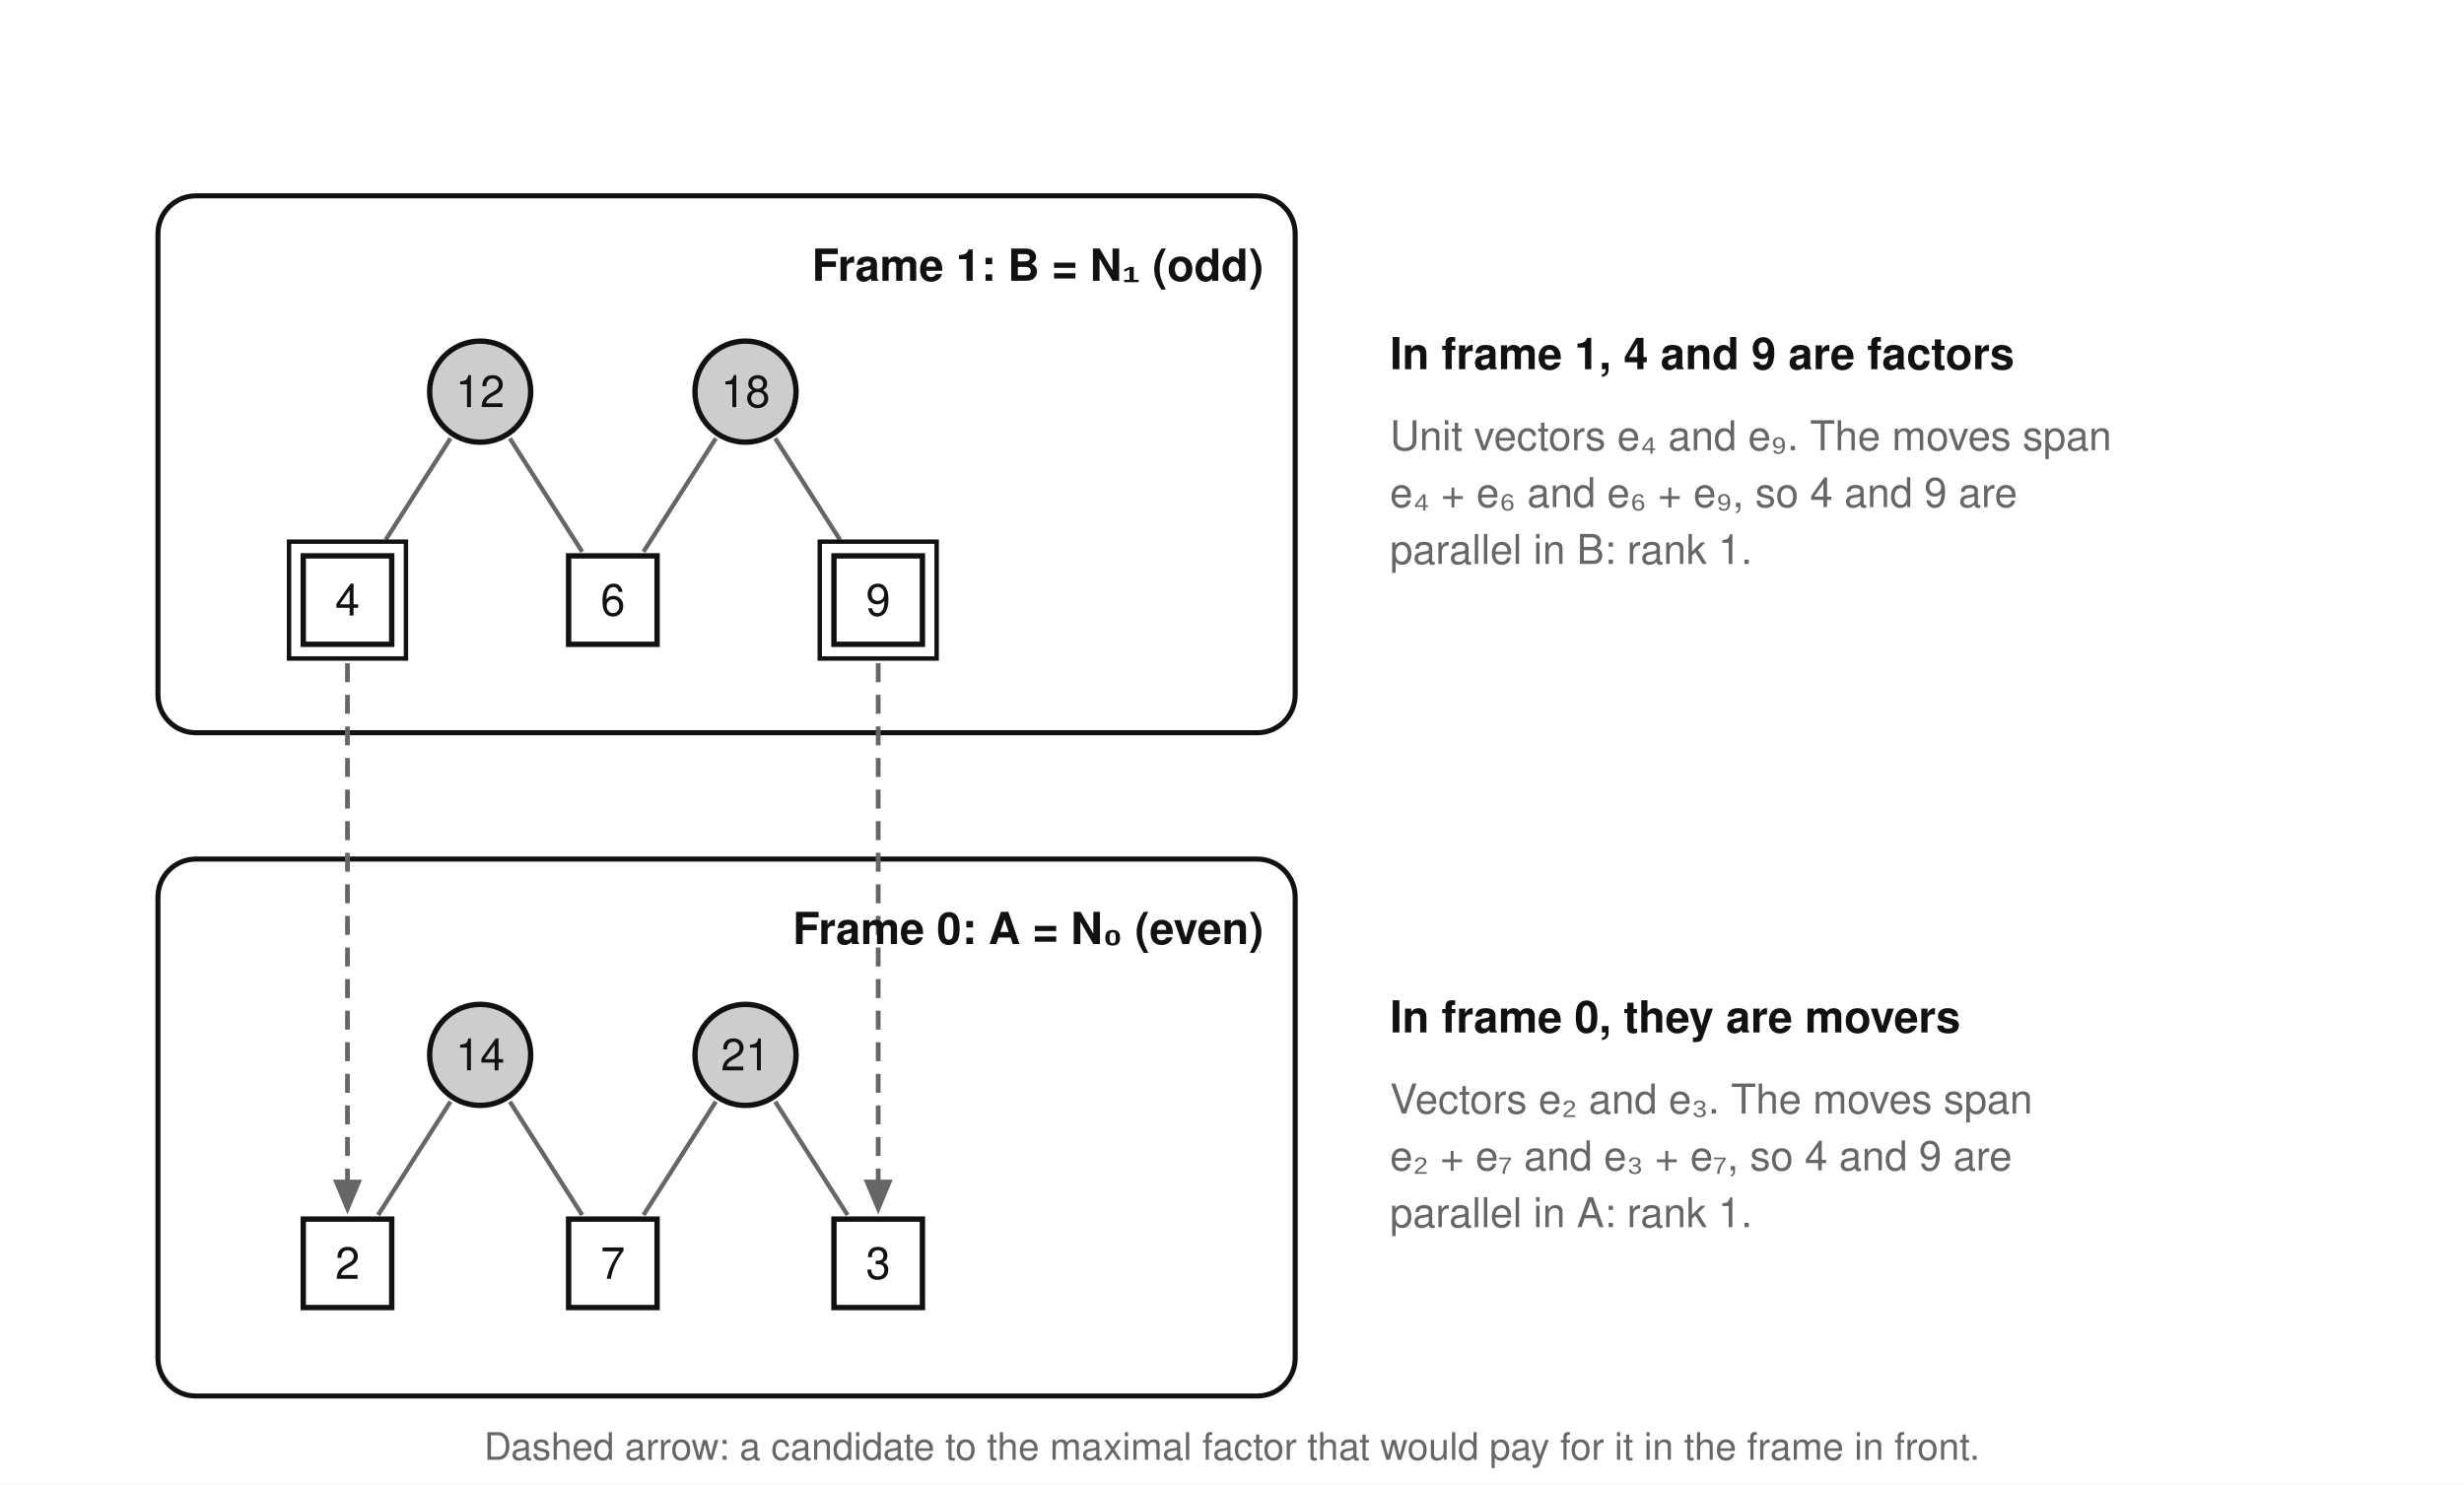
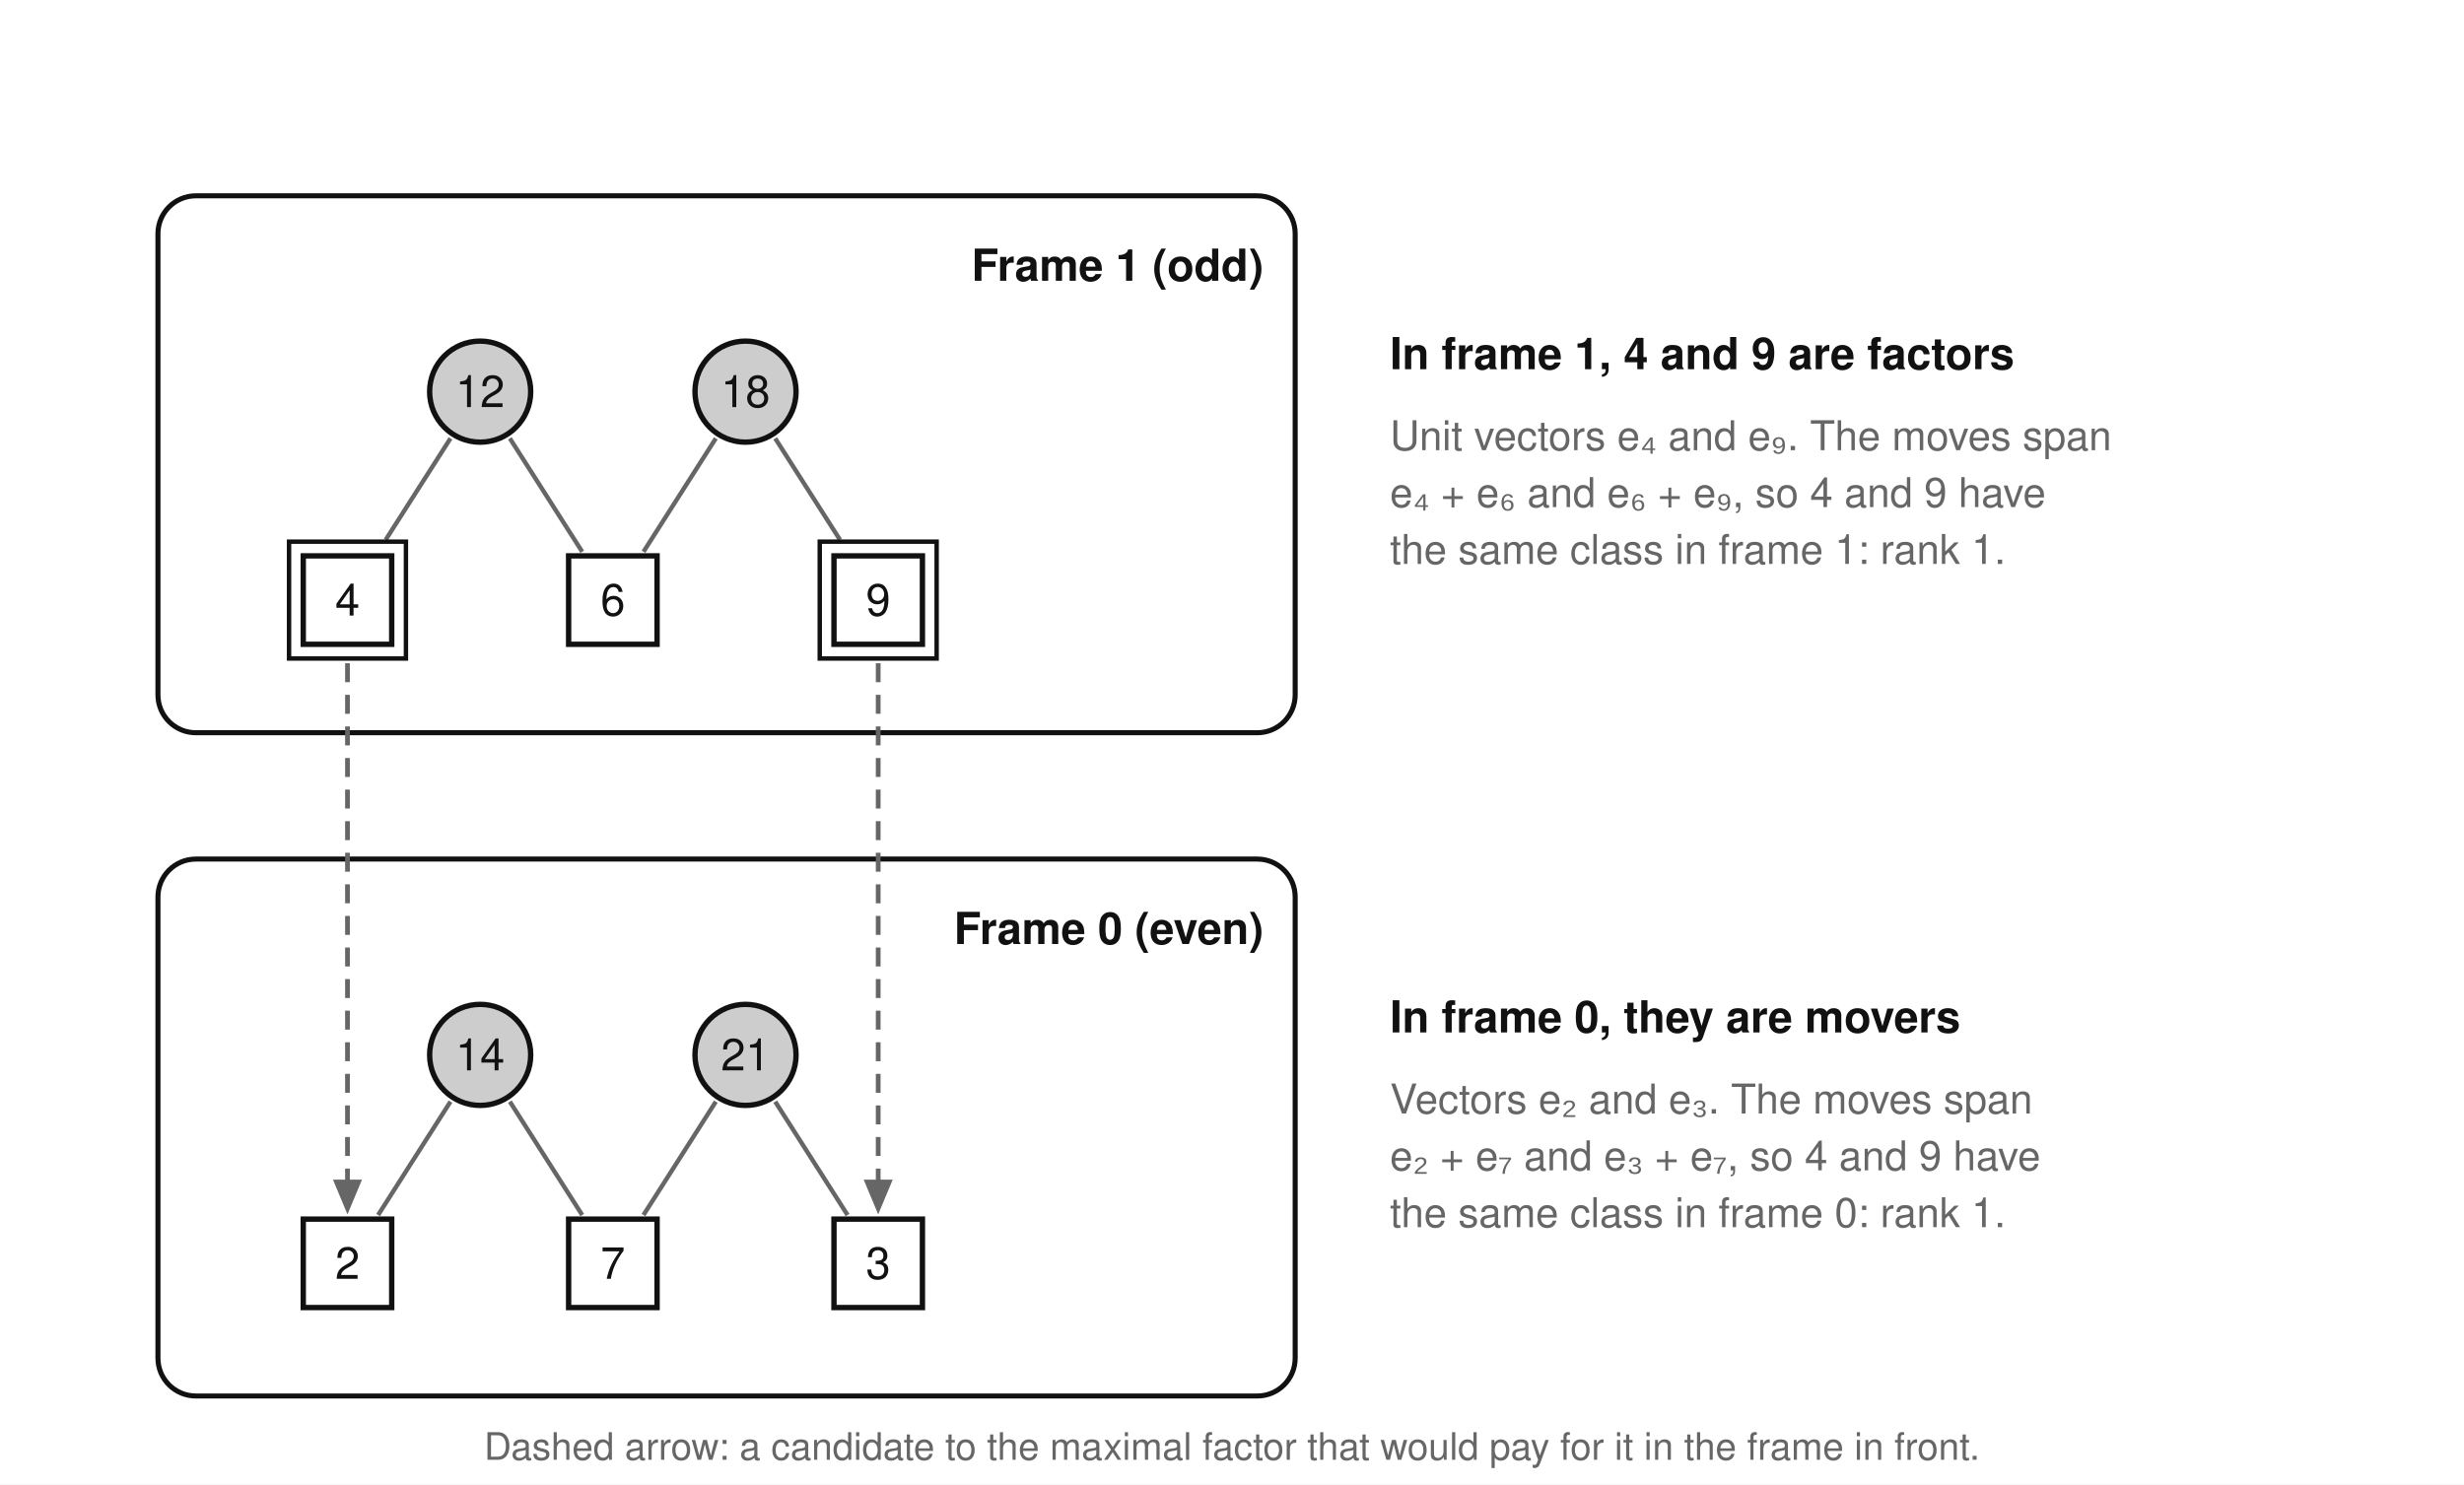
<svg xmlns="http://www.w3.org/2000/svg" width="780" height="470" viewBox="0 0 780 470" font-family="Helvetica, Arial, sans-serif" font-size="14">
  <rect x="0" y="0" width="780" height="470" fill="#ffffff" />
  <rect x="50" y="62" width="360" height="170" rx="12" fill="none" stroke="#111111" stroke-width="1.6" />
  <rect x="50" y="272" width="360" height="170" rx="12" fill="none" stroke="#111111" stroke-width="1.6" />
  <line x1="142.6" y1="138.8" x2="122.1" y2="170.9" stroke="#666666" stroke-width="1.4" fill="none" />
  <line x1="161.4" y1="138.8" x2="184.3" y2="174.7" stroke="#666666" stroke-width="1.4" fill="none" />
  <line x1="226.6" y1="138.8" x2="203.7" y2="174.7" stroke="#666666" stroke-width="1.4" fill="none" />
  <line x1="245.4" y1="138.8" x2="265.9" y2="170.9" stroke="#666666" stroke-width="1.4" fill="none" />
  <line x1="142.6" y1="348.8" x2="119.7" y2="384.7" stroke="#666666" stroke-width="1.4" fill="none" />
  <line x1="161.4" y1="348.8" x2="184.3" y2="384.7" stroke="#666666" stroke-width="1.4" fill="none" />
  <line x1="245.4" y1="348.8" x2="268.3" y2="384.7" stroke="#666666" stroke-width="1.4" fill="none" />
  <line x1="226.6" y1="348.8" x2="203.7" y2="384.7" stroke="#666666" stroke-width="1.4" fill="none" />
  <line x1="110" y1="210" x2="110" y2="375.5" stroke="#666666" stroke-width="1.5" fill="none" stroke-dasharray="6 4" />
  <polygon points="110,384.5 105.4,373.5 114.6,373.5" fill="#666666" />
  <line x1="278" y1="210" x2="278" y2="375.5" stroke="#666666" stroke-width="1.5" fill="none" stroke-dasharray="6 4" />
  <polygon points="278,384.5 273.4,373.5 282.6,373.5" fill="#666666" />
  <rect x="91.5" y="171.5" width="37" height="37" fill="#ffffff" stroke="#111111" stroke-width="1.4" />
  <rect x="96" y="176" width="28" height="28" fill="#ffffff" stroke="#111111" stroke-width="1.7" />
  <text x="110" y="190" text-anchor="middle" dy=".35em" font-size="14" font-weight="normal" fill="#111111">4</text>
  <rect x="180" y="176" width="28" height="28" fill="#ffffff" stroke="#111111" stroke-width="1.7" />
  <text x="194" y="190" text-anchor="middle" dy=".35em" font-size="14" font-weight="normal" fill="#111111">6</text>
  <rect x="259.5" y="171.5" width="37" height="37" fill="#ffffff" stroke="#111111" stroke-width="1.4" />
  <rect x="264" y="176" width="28" height="28" fill="#ffffff" stroke="#111111" stroke-width="1.7" />
  <text x="278" y="190" text-anchor="middle" dy=".35em" font-size="14" font-weight="normal" fill="#111111">9</text>
  <circle cx="152" cy="124" r="16" fill="#cdcdcd" stroke="#111111" stroke-width="1.7" />
  <text x="152" y="124" text-anchor="middle" dy=".35em" font-size="14" font-weight="normal" fill="#111111">12</text>
  <circle cx="236" cy="124" r="16" fill="#cdcdcd" stroke="#111111" stroke-width="1.7" />
  <text x="236" y="124" text-anchor="middle" dy=".35em" font-size="14" font-weight="normal" fill="#111111">18</text>
  <rect x="96" y="386" width="28" height="28" fill="#ffffff" stroke="#111111" stroke-width="1.7" />
  <text x="110" y="400" text-anchor="middle" dy=".35em" font-size="14" font-weight="normal" fill="#111111">2</text>
  <rect x="180" y="386" width="28" height="28" fill="#ffffff" stroke="#111111" stroke-width="1.7" />
  <text x="194" y="400" text-anchor="middle" dy=".35em" font-size="14" font-weight="normal" fill="#111111">7</text>
  <rect x="264" y="386" width="28" height="28" fill="#ffffff" stroke="#111111" stroke-width="1.7" />
  <text x="278" y="400" text-anchor="middle" dy=".35em" font-size="14" font-weight="normal" fill="#111111">3</text>
  <circle cx="152" cy="334" r="16" fill="#cdcdcd" stroke="#111111" stroke-width="1.7" />
  <text x="152" y="334" text-anchor="middle" dy=".35em" font-size="14" font-weight="normal" fill="#111111">14</text>
  <circle cx="236" cy="334" r="16" fill="#cdcdcd" stroke="#111111" stroke-width="1.7" />
  <text x="236" y="334" text-anchor="middle" dy=".35em" font-size="14" font-weight="normal" fill="#111111">21</text>
-   <text x="400" y="84" text-anchor="end" dy=".35em" font-size="14" font-weight="bold" fill="#111111">Frame 1: B = N₁ (odd)</text>
-   <text x="400" y="294" text-anchor="end" dy=".35em" font-size="14" font-weight="bold" fill="#111111">Frame 0: A = N₀ (even)</text>
+   <text x="400" y="84" text-anchor="end" dy=".35em" font-size="14" font-weight="bold" fill="#111111">Frame 1 (odd)</text>
+   <text x="400" y="294" text-anchor="end" dy=".35em" font-size="14" font-weight="bold" fill="#111111">Frame 0 (even)</text>
  <text x="440" y="112" text-anchor="start" dy=".35em" font-size="14" font-weight="bold" fill="#111111">In frame 1, 4 and 9 are factors</text>
  <text x="440" y="138" text-anchor="start" dy=".35em" font-size="13" font-weight="normal" fill="#666666">Unit vectors e₄ and e₉.  The moves span</text>
-   <text x="440" y="156" text-anchor="start" dy=".35em" font-size="13" font-weight="normal" fill="#666666">e₄ + e₆ and e₆ + e₉, so 4 and 9 are</text>
-   <text x="440" y="174" text-anchor="start" dy=".35em" font-size="13" font-weight="normal" fill="#666666">parallel in B: rank 1.</text>
+   <text x="440" y="156" text-anchor="start" dy=".35em" font-size="13" font-weight="normal" fill="#666666">e₄ + e₆ and e₆ + e₉, so 4 and 9 have</text>
+   <text x="440" y="174" text-anchor="start" dy=".35em" font-size="13" font-weight="normal" fill="#666666">the same class in frame 1: rank 1.</text>
  <text x="440" y="322" text-anchor="start" dy=".35em" font-size="14" font-weight="bold" fill="#111111">In frame 0, they are movers</text>
  <text x="440" y="348" text-anchor="start" dy=".35em" font-size="13" font-weight="normal" fill="#666666">Vectors e₂ and e₃.  The moves span</text>
-   <text x="440" y="366" text-anchor="start" dy=".35em" font-size="13" font-weight="normal" fill="#666666">e₂ + e₇ and e₃ + e₇, so 4 and 9 are</text>
-   <text x="440" y="384" text-anchor="start" dy=".35em" font-size="13" font-weight="normal" fill="#666666">parallel in A: rank 1.</text>
+   <text x="440" y="366" text-anchor="start" dy=".35em" font-size="13" font-weight="normal" fill="#666666">e₂ + e₇ and e₃ + e₇, so 4 and 9 have</text>
+   <text x="440" y="384" text-anchor="start" dy=".35em" font-size="13" font-weight="normal" fill="#666666">the same class in frame 0: rank 1.</text>
  <text x="390" y="458" text-anchor="middle" dy=".35em" font-size="12" font-weight="normal" fill="#666666">Dashed arrow: a candidate to the maximal factor that would pay for it in the frame in front.</text>
</svg>
